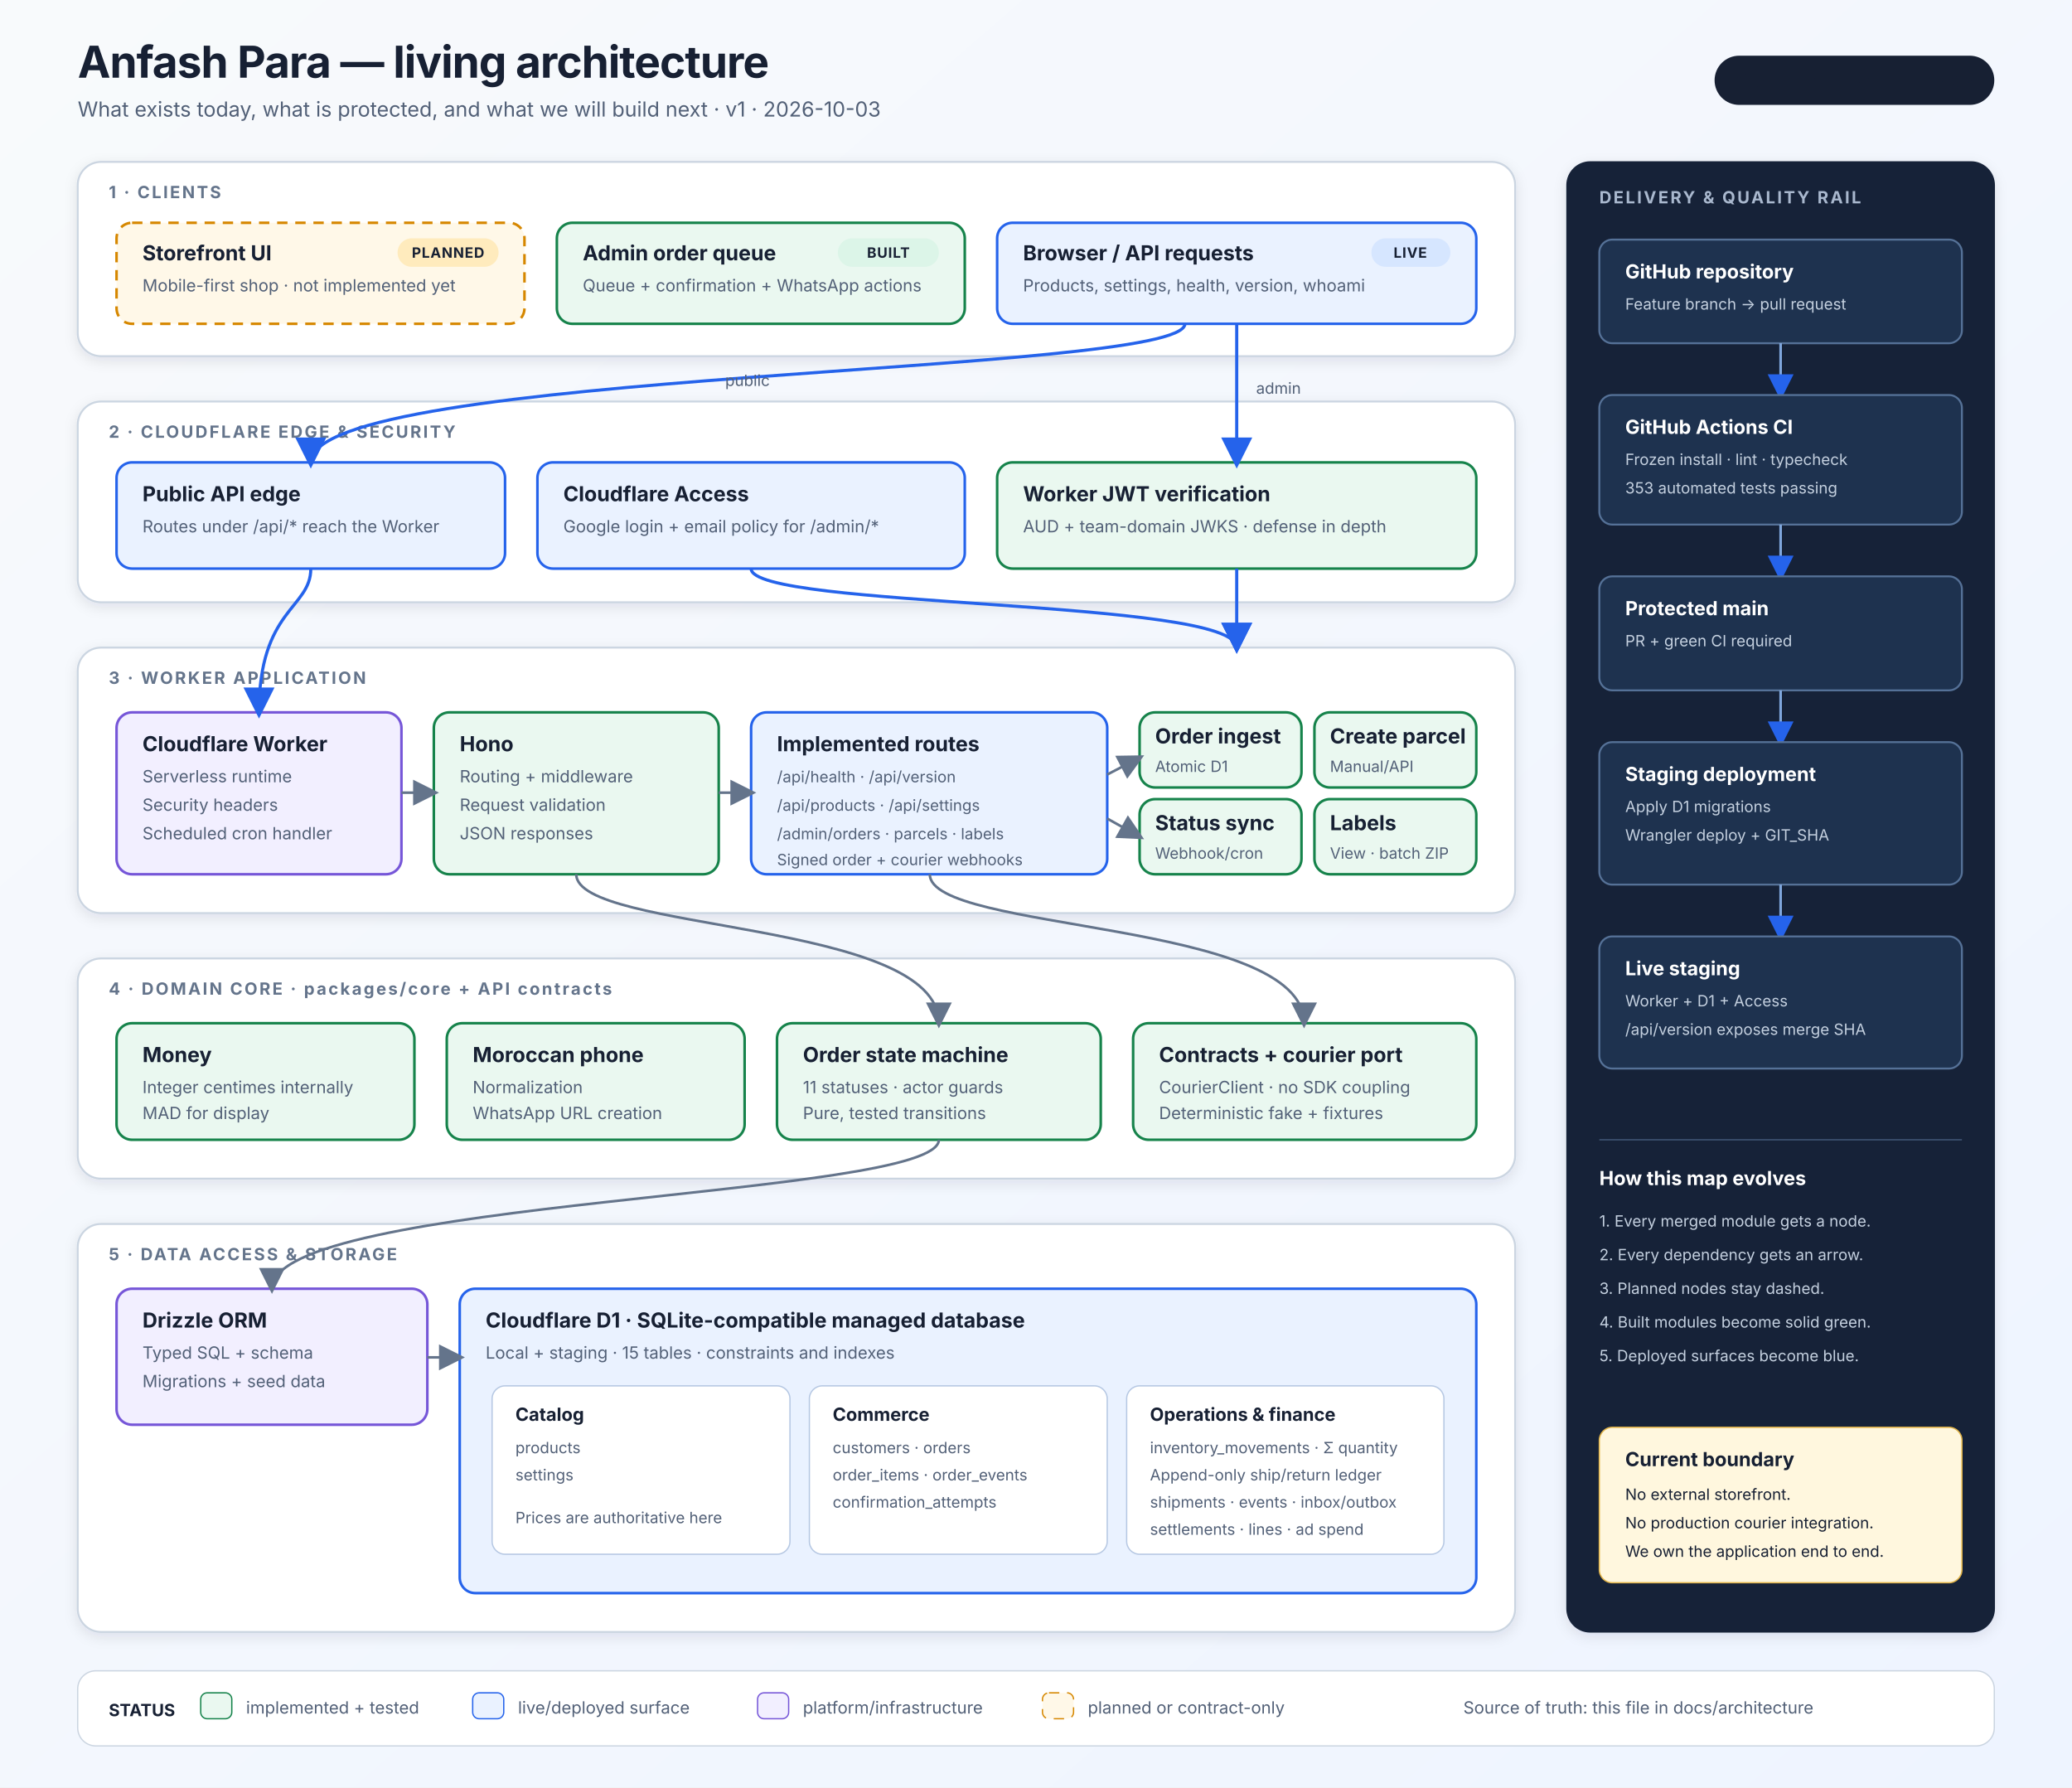
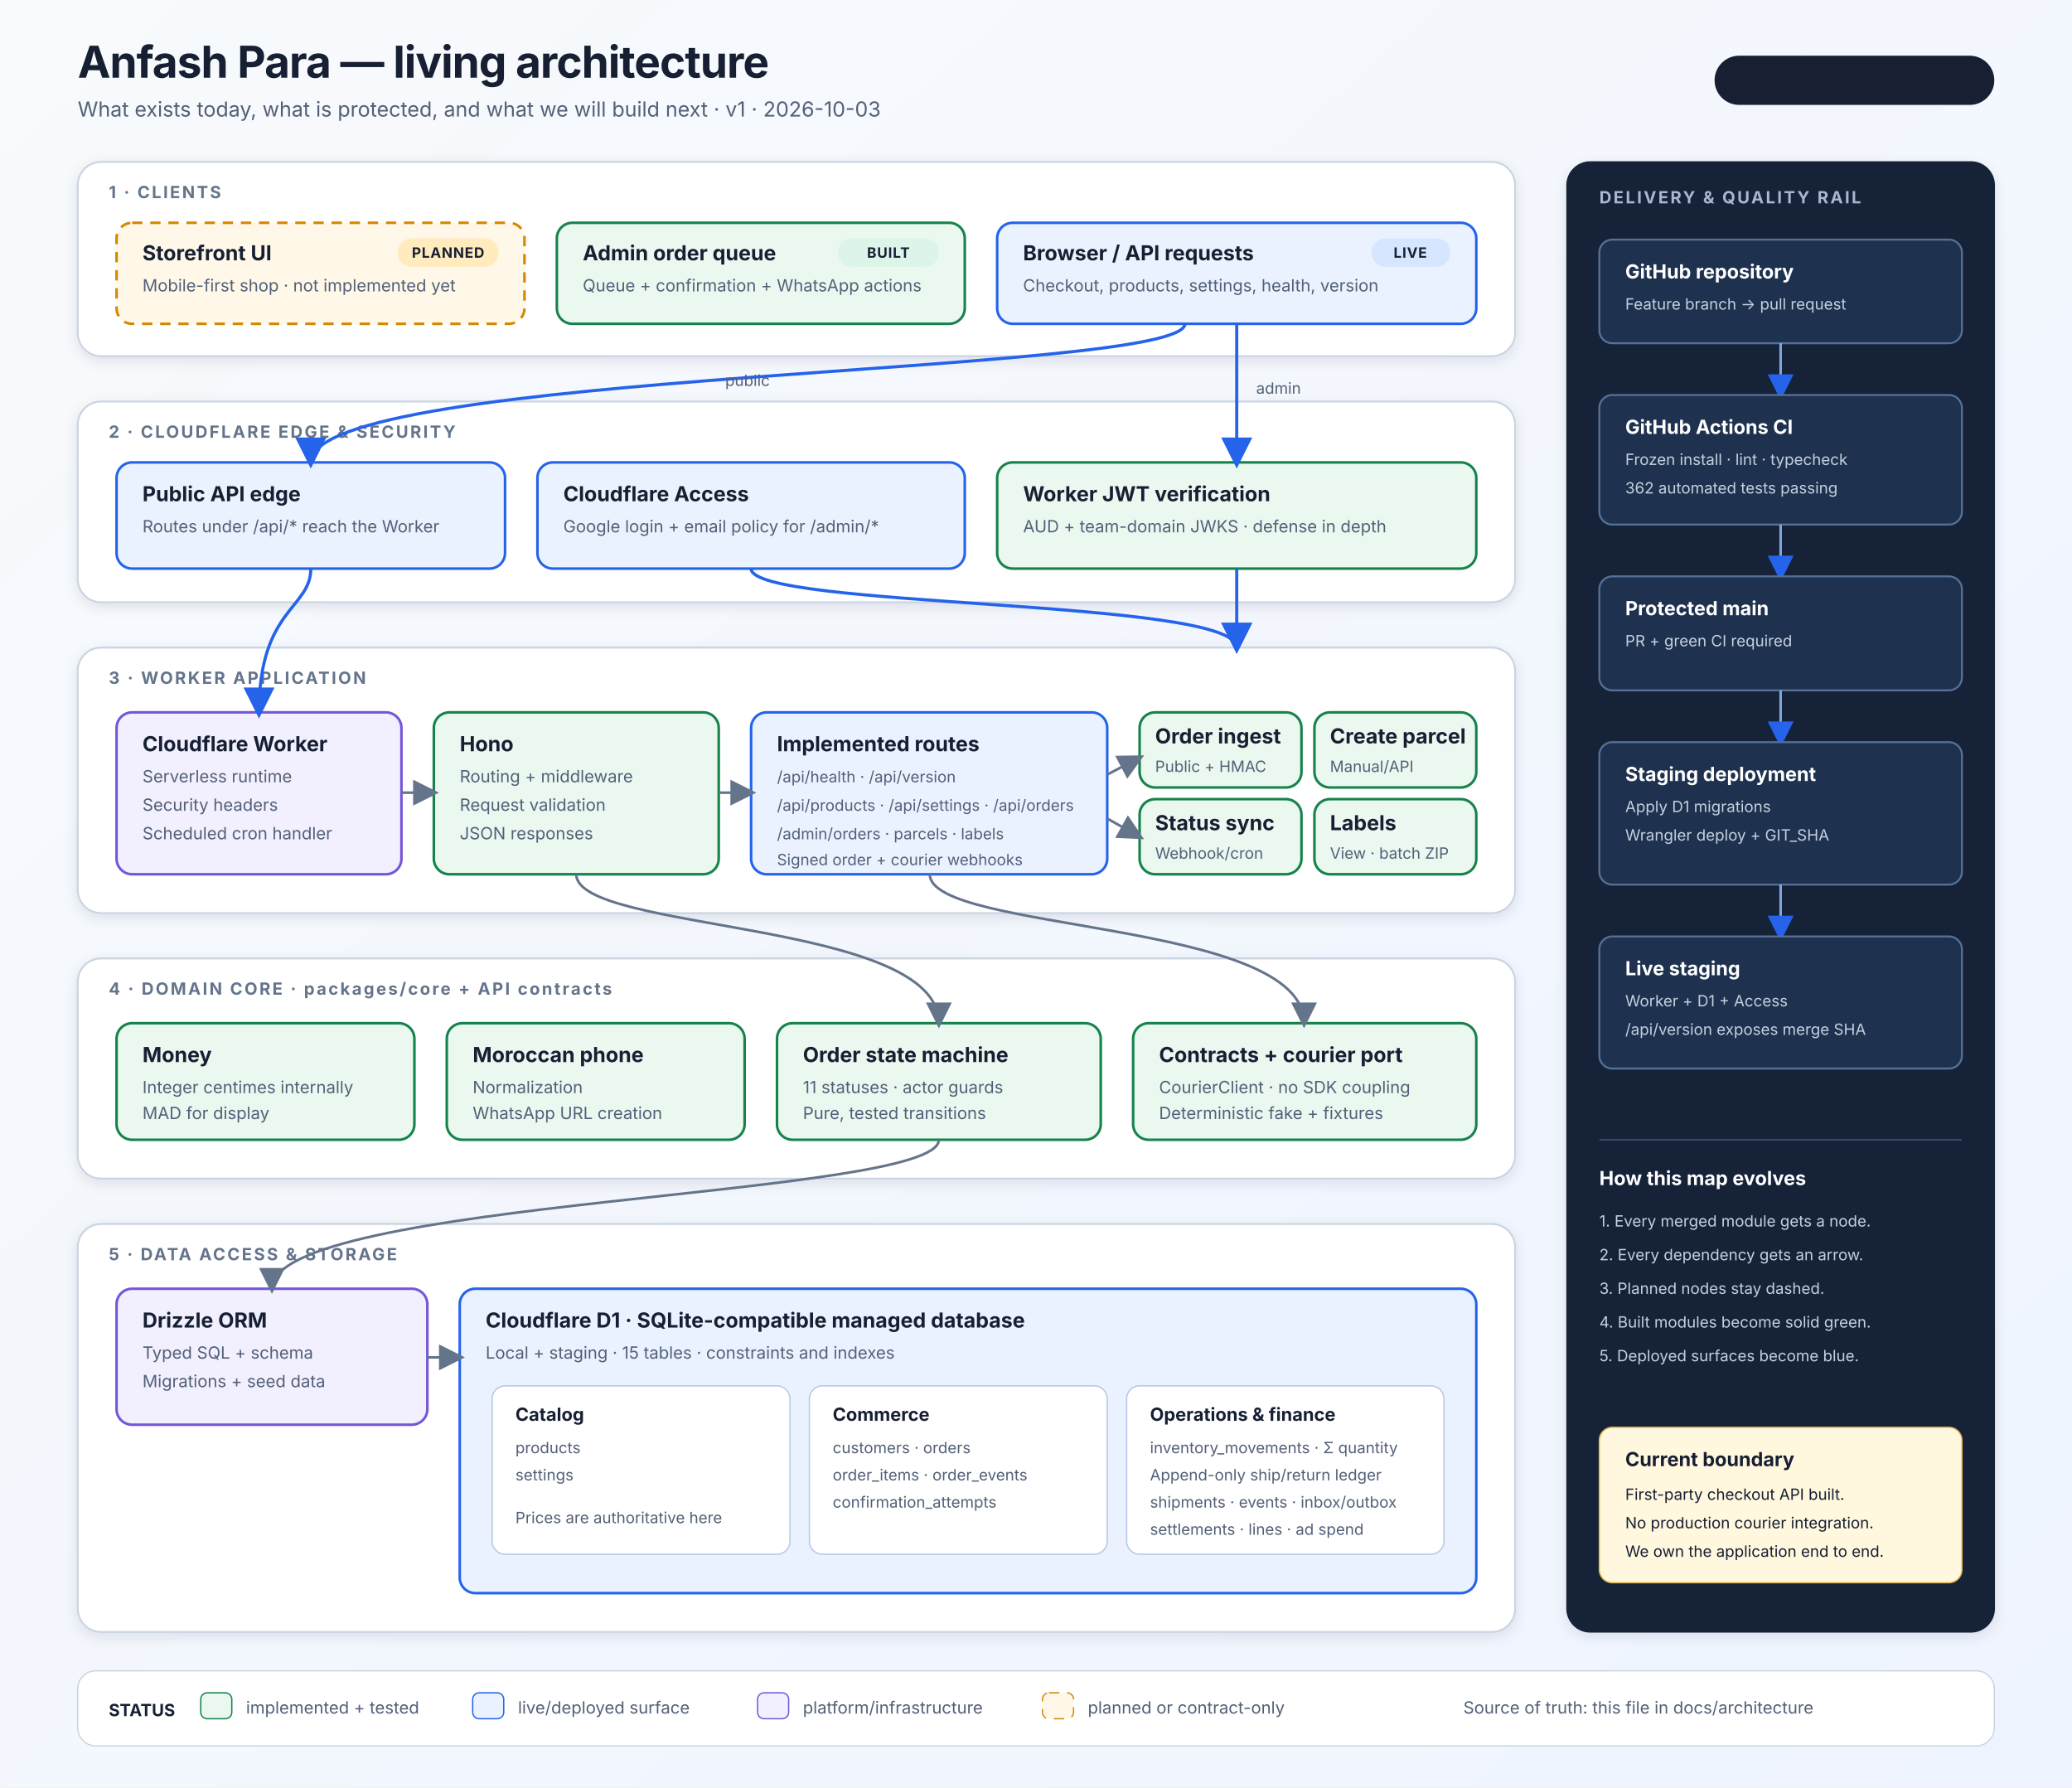
<svg xmlns="http://www.w3.org/2000/svg" width="1600" height="1380" viewBox="0 0 1600 1380" role="img" aria-labelledby="title description">
  <defs>
    <linearGradient id="page-bg" x1="0" y1="0" x2="1" y2="1">
      <stop offset="0" stop-color="#f8fafc" />
      <stop offset="1" stop-color="#eef4ff" />
    </linearGradient>
    <filter id="shadow" x="-10%" y="-10%" width="120%" height="130%">
      <feDropShadow dx="0" dy="3" stdDeviation="5" flood-color="#0f172a" flood-opacity="0.10" />
    </filter>
    <marker id="arrow" markerWidth="10" markerHeight="10" refX="8" refY="5" orient="auto" markerUnits="strokeWidth">
      <path d="M0,0 L10,5 L0,10 z" fill="#64748b" />
    </marker>
    <marker id="arrow-blue" markerWidth="10" markerHeight="10" refX="8" refY="5" orient="auto" markerUnits="strokeWidth">
      <path d="M0,0 L10,5 L0,10 z" fill="#2563eb" />
    </marker>
    <style>
      text { font-family: Inter, "Segoe UI", Arial, sans-serif; fill: #172033; }
      .title { font-size: 34px; font-weight: 750; letter-spacing: -0.6px; }
      .subtitle { font-size: 16px; fill: #526077; }
      .layer { fill: #ffffff; stroke: #cbd5e1; stroke-width: 1.5; rx: 18; filter: url(#shadow); }
      .layer-label { font-size: 13px; font-weight: 750; letter-spacing: 1.5px; fill: #64748b; }
      .node { stroke-width: 2; rx: 12; }
      .live { fill: #eaf2ff; stroke: #2563eb; }
      .implemented { fill: #eaf8f0; stroke: #16834b; }
      .infra { fill: #f2efff; stroke: #7656d8; }
      .planned { fill: #fff8e8; stroke: #d68700; stroke-dasharray: 8 6; }
      .future { fill: #f4f6f8; stroke: #94a3b8; stroke-dasharray: 5 5; }
      .node-title { font-size: 16px; font-weight: 700; }
      .node-copy { font-size: 13px; fill: #526077; }
      .node-small { font-size: 12px; fill: #526077; }
      .flow { fill: none; stroke: #64748b; stroke-width: 2; marker-end: url(#arrow); }
      .flow-blue { fill: none; stroke: #2563eb; stroke-width: 2.4; marker-end: url(#arrow-blue); }
      .flow-dashed { fill: none; stroke: #d68700; stroke-width: 2; stroke-dasharray: 7 6; marker-end: url(#arrow); }
      .rail { fill: #132238; stroke: #132238; rx: 18; filter: url(#shadow); }
      .rail-title { font-size: 13px; font-weight: 750; letter-spacing: 1.5px; fill: #a9b8ce; }
      .rail-node { fill: #1e324f; stroke: #557197; stroke-width: 1.5; rx: 10; }
      .rail-node-title { fill: #ffffff; font-size: 15px; font-weight: 700; }
      .rail-copy { fill: #c4d0df; font-size: 12px; }
      .rail-flow { fill: none; stroke: #7fa6dc; stroke-width: 2; marker-end: url(#arrow-blue); }
      .badge-text { font-size: 11px; font-weight: 750; letter-spacing: 0.5px; }
      .note { font-size: 13px; fill: #526077; }
    </style>
  </defs>
  <rect width="1600" height="1380" fill="url(#page-bg)" />
  <g id="document-header">
    <text x="60" y="60" class="title">Anfash Para — living architecture</text>
    <text x="60" y="90" class="subtitle">What exists today, what is protected, and what we will build next · v1 · 2026-10-03</text>
    <rect x="1324" y="43" width="216" height="38" rx="19" fill="#172033" />
    <text x="1432" y="67" text-anchor="middle" font-size="13" font-weight="700" fill="#ffffff">CLOUDFLARE-NATIVE STACK</text>
  </g>
  <g id="layer-clients" data-layer="clients">
    <rect x="60" y="125" width="1110" height="150" class="layer" />
    <text x="84" y="153" class="layer-label">1 · CLIENTS</text>
    <g id="module-storefront-ui" data-status="planned">
      <rect x="90" y="172" width="315" height="78" class="node planned" />
      <text x="110" y="201" class="node-title">Storefront UI</text>
      <text x="110" y="225" class="node-copy">Mobile-first shop · not implemented yet</text>
      <rect x="307" y="184" width="78" height="22" rx="11" fill="#ffebbd" />
      <text x="346" y="199" text-anchor="middle" class="badge-text" fill="#9a5c00">PLANNED</text>
    </g>
    <g id="module-admin-ui" data-status="implemented">
      <rect x="430" y="172" width="315" height="78" class="node implemented" />
      <text x="450" y="201" class="node-title">Admin order queue</text>
      <text x="450" y="225" class="node-copy">Queue + confirmation + WhatsApp actions</text>
      <rect x="647" y="184" width="78" height="22" rx="11" fill="#dcf5e8" />
      <text x="686" y="199" text-anchor="middle" class="badge-text" fill="#18794e">BUILT</text>
    </g>
    <g id="module-api-consumers" data-status="live">
      <rect x="770" y="172" width="370" height="78" class="node live" />
      <text x="790" y="201" class="node-title">Browser / API requests</text>
-       <text x="790" y="225" class="node-copy">Products, settings, health, version, whoami</text>
+       <text x="790" y="225" class="node-copy">Checkout, products, settings, health, version</text>
      <rect x="1059" y="184" width="61" height="22" rx="11" fill="#d6e6ff" />
      <text x="1089" y="199" text-anchor="middle" class="badge-text" fill="#1d5bbf">LIVE</text>
    </g>
  </g>
  <g id="layer-edge" data-layer="edge-security">
    <rect x="60" y="310" width="1110" height="155" class="layer" />
    <text x="84" y="338" class="layer-label">2 · CLOUDFLARE EDGE &amp; SECURITY</text>
    <g id="module-public-edge" data-status="live">
      <rect x="90" y="357" width="300" height="82" class="node live" />
      <text x="110" y="387" class="node-title">Public API edge</text>
      <text x="110" y="411" class="node-copy">Routes under /api/* reach the Worker</text>
    </g>
    <g id="module-cloudflare-access" data-status="live">
      <rect x="415" y="357" width="330" height="82" class="node live" />
      <text x="435" y="387" class="node-title">Cloudflare Access</text>
      <text x="435" y="411" class="node-copy">Google login + email policy for /admin/*</text>
    </g>
    <g id="module-access-jwt" data-status="implemented">
      <rect x="770" y="357" width="370" height="82" class="node implemented" />
      <text x="790" y="387" class="node-title">Worker JWT verification</text>
      <text x="790" y="411" class="node-copy">AUD + team-domain JWKS · defense in depth</text>
    </g>
  </g>
  <g id="layer-application" data-layer="application">
    <rect x="60" y="500" width="1110" height="205" class="layer" />
    <text x="84" y="528" class="layer-label">3 · WORKER APPLICATION</text>
    <g id="module-worker-runtime" data-status="live">
      <rect x="90" y="550" width="220" height="125" class="node infra" />
      <text x="110" y="580" class="node-title">Cloudflare Worker</text>
      <text x="110" y="604" class="node-copy">Serverless runtime</text>
      <text x="110" y="626" class="node-copy">Security headers</text>
      <text x="110" y="648" class="node-copy">Scheduled cron handler</text>
    </g>
    <g id="module-hono-router" data-status="implemented">
      <rect x="335" y="550" width="220" height="125" class="node implemented" />
      <text x="355" y="580" class="node-title">Hono</text>
      <text x="355" y="604" class="node-copy">Routing + middleware</text>
      <text x="355" y="626" class="node-copy">Request validation</text>
      <text x="355" y="648" class="node-copy">JSON responses</text>
    </g>
    <g id="module-live-routes" data-status="live">
      <rect x="580" y="550" width="275" height="125" class="node live" />
      <text x="600" y="580" class="node-title">Implemented routes</text>
      <text x="600" y="604" class="node-small">/api/health · /api/version</text>
-       <text x="600" y="626" class="node-small">/api/products · /api/settings</text>
+       <text x="600" y="626" class="node-small">/api/products · /api/settings · /api/orders</text>
      <text x="600" y="648" class="node-small">/admin/orders · parcels · labels</text>
      <text x="600" y="668" class="node-small">Signed order + courier webhooks</text>
    </g>
    <g id="module-order-ingestion" data-status="implemented">
      <rect x="880" y="550" width="125" height="58" class="node implemented" />
      <text x="892" y="574" class="node-title">Order ingest</text>
-       <text x="892" y="596" class="node-small">Atomic D1</text>
+       <text x="892" y="596" class="node-small">Public + HMAC</text>
    </g>
    <g id="module-create-parcel" data-status="implemented">
      <rect x="1015" y="550" width="125" height="58" class="node implemented" />
      <text x="1027" y="574" class="node-title">Create parcel</text>
      <text x="1027" y="596" class="node-small">Manual/API</text>
    </g>
    <g id="module-status-sync" data-status="implemented">
      <rect x="880" y="617" width="125" height="58" class="node implemented" />
      <text x="892" y="641" class="node-title">Status sync</text>
      <text x="892" y="663" class="node-small">Webhook/cron</text>
    </g>
    <g id="module-shipment-labels" data-status="implemented">
      <rect x="1015" y="617" width="125" height="58" class="node implemented" />
      <text x="1027" y="641" class="node-title">Labels</text>
      <text x="1027" y="663" class="node-small">View · batch ZIP</text>
    </g>
  </g>
  <g id="layer-domain" data-layer="domain-core">
    <rect x="60" y="740" width="1110" height="170" class="layer" />
    <text x="84" y="768" class="layer-label">4 · DOMAIN CORE · packages/core + API contracts</text>
    <g id="module-money" data-status="implemented">
      <rect x="90" y="790" width="230" height="90" class="node implemented" />
      <text x="110" y="820" class="node-title">Money</text>
      <text x="110" y="844" class="node-copy">Integer centimes internally</text>
      <text x="110" y="864" class="node-copy">MAD for display</text>
    </g>
    <g id="module-phone" data-status="implemented">
      <rect x="345" y="790" width="230" height="90" class="node implemented" />
      <text x="365" y="820" class="node-title">Moroccan phone</text>
      <text x="365" y="844" class="node-copy">Normalization</text>
      <text x="365" y="864" class="node-copy">WhatsApp URL creation</text>
    </g>
    <g id="module-order-state-machine" data-status="implemented">
      <rect x="600" y="790" width="250" height="90" class="node implemented" />
      <text x="620" y="820" class="node-title">Order state machine</text>
      <text x="620" y="844" class="node-copy">11 statuses · actor guards</text>
      <text x="620" y="864" class="node-copy">Pure, tested transitions</text>
    </g>
    <g id="module-internal-contracts" data-status="implemented">
      <rect x="875" y="790" width="265" height="90" class="node implemented" />
      <text x="895" y="820" class="node-title">Contracts + courier port</text>
      <text x="895" y="844" class="node-copy">CourierClient · no SDK coupling</text>
      <text x="895" y="864" class="node-copy">Deterministic fake + fixtures</text>
    </g>
  </g>
  <g id="layer-data" data-layer="data">
    <rect x="60" y="945" width="1110" height="315" class="layer" />
    <text x="84" y="973" class="layer-label">5 · DATA ACCESS &amp; STORAGE</text>
    <g id="module-drizzle" data-status="implemented">
      <rect x="90" y="995" width="240" height="105" class="node infra" />
      <text x="110" y="1025" class="node-title">Drizzle ORM</text>
      <text x="110" y="1049" class="node-copy">Typed SQL + schema</text>
      <text x="110" y="1071" class="node-copy">Migrations + seed data</text>
    </g>
    <g id="module-d1" data-status="live">
      <rect x="355" y="995" width="785" height="235" class="node live" />
      <text x="375" y="1025" class="node-title">Cloudflare D1 · SQLite-compatible managed database</text>
      <text x="375" y="1049" class="node-copy">Local + staging · 15 tables · constraints and indexes</text>
      <g id="data-catalog">
        <rect x="380" y="1070" width="230" height="130" rx="10" fill="#ffffff" stroke="#b6c8e3" />
        <text x="398" y="1097" font-size="14" font-weight="700">Catalog</text>
        <text x="398" y="1122" class="node-small">products</text>
        <text x="398" y="1143" class="node-small">settings</text>
        <text x="398" y="1176" class="node-small">Prices are authoritative here</text>
      </g>
      <g id="data-commerce">
        <rect x="625" y="1070" width="230" height="130" rx="10" fill="#ffffff" stroke="#b6c8e3" />
        <text x="643" y="1097" font-size="14" font-weight="700">Commerce</text>
        <text x="643" y="1122" class="node-small">customers · orders</text>
        <text x="643" y="1143" class="node-small">order_items · order_events</text>
        <text x="643" y="1164" class="node-small">confirmation_attempts</text>
      </g>
      <g id="data-operations">
        <rect x="870" y="1070" width="245" height="130" rx="10" fill="#ffffff" stroke="#b6c8e3" />
        <text x="888" y="1097" font-size="14" font-weight="700">Operations &amp; finance</text>
        <g id="module-inventory-ledger" data-status="implemented">
          <text x="888" y="1122" class="node-small">inventory_movements · Σ quantity</text>
          <text x="888" y="1143" class="node-small">Append-only ship/return ledger</text>
        </g>
        <text x="888" y="1164" class="node-small">shipments · events · inbox/outbox</text>
        <text x="888" y="1185" class="node-small">settlements · lines · ad spend</text>
      </g>
    </g>
  </g>
  <g id="delivery-rail" data-layer="delivery">
    <rect x="1210" y="125" width="330" height="1135" class="rail" />
    <text x="1235" y="157" class="rail-title">DELIVERY &amp; QUALITY RAIL</text>
    <g id="module-github" data-status="live">
      <rect x="1235" y="185" width="280" height="80" class="rail-node" />
      <text x="1255" y="215" class="rail-node-title">GitHub repository</text>
      <text x="1255" y="239" class="rail-copy">Feature branch → pull request</text>
    </g>
    <path d="M1375 265 L1375 305" class="rail-flow" />
    <g id="module-ci" data-status="live">
      <rect x="1235" y="305" width="280" height="100" class="rail-node" />
      <text x="1255" y="335" class="rail-node-title">GitHub Actions CI</text>
      <text x="1255" y="359" class="rail-copy">Frozen install · lint · typecheck</text>
-       <text x="1255" y="381" class="rail-copy">353 automated tests passing</text>
+       <text x="1255" y="381" class="rail-copy">362 automated tests passing</text>
    </g>
    <path d="M1375 405 L1375 445" class="rail-flow" />
    <g id="module-main-protection" data-status="live">
      <rect x="1235" y="445" width="280" height="88" class="rail-node" />
      <text x="1255" y="475" class="rail-node-title">Protected main</text>
      <text x="1255" y="499" class="rail-copy">PR + green CI required</text>
    </g>
    <path d="M1375 533 L1375 573" class="rail-flow" />
    <g id="module-deploy-workflow" data-status="live">
      <rect x="1235" y="573" width="280" height="110" class="rail-node" />
      <text x="1255" y="603" class="rail-node-title">Staging deployment</text>
      <text x="1255" y="627" class="rail-copy">Apply D1 migrations</text>
      <text x="1255" y="649" class="rail-copy">Wrangler deploy + GIT_SHA</text>
    </g>
    <path d="M1375 683 L1375 723" class="rail-flow" />
    <g id="module-staging" data-status="live">
      <rect x="1235" y="723" width="280" height="102" class="rail-node" />
      <text x="1255" y="753" class="rail-node-title">Live staging</text>
      <text x="1255" y="777" class="rail-copy">Worker + D1 + Access</text>
      <text x="1255" y="799" class="rail-copy">/api/version exposes merge SHA</text>
    </g>
    <g id="architecture-rules">
      <line x1="1235" y1="880" x2="1515" y2="880" stroke="#405675" />
      <text x="1235" y="915" class="rail-node-title">How this map evolves</text>
      <text x="1235" y="947" class="rail-copy">1. Every merged module gets a node.</text>
      <text x="1235" y="973" class="rail-copy">2. Every dependency gets an arrow.</text>
      <text x="1235" y="999" class="rail-copy">3. Planned nodes stay dashed.</text>
      <text x="1235" y="1025" class="rail-copy">4. Built modules become solid green.</text>
      <text x="1235" y="1051" class="rail-copy">5. Deployed surfaces become blue.</text>
    </g>
    <g id="current-boundary">
      <rect x="1235" y="1102" width="280" height="120" rx="10" fill="#fff7de" stroke="#e2b448" />
      <text x="1255" y="1132" font-size="15" font-weight="700" fill="#7d5100">Current boundary</text>
-       <text x="1255" y="1158" font-size="12" fill="#755b2a">No external storefront.</text>
+       <text x="1255" y="1158" font-size="12" fill="#755b2a">First-party checkout API built.</text>
      <text x="1255" y="1180" font-size="12" fill="#755b2a">No production courier integration.</text>
      <text x="1255" y="1202" font-size="12" fill="#755b2a">We own the application end to end.</text>
    </g>
  </g>
  <g id="flows" aria-label="System flows">
    <path d="M955 250 L955 357" class="flow-blue" />
    <text x="970" y="304" class="node-small">admin</text>
    <path d="M915 250 C915 290 240 285 240 357" class="flow-blue" />
    <text x="560" y="298" class="node-small">public</text>
    <path d="M580 439 C580 470 955 462 955 500" class="flow-blue" />
    <path d="M240 439 C240 470 200 470 200 550" class="flow-blue" />
    <path d="M955 439 L955 500" class="flow-blue" />
    <path d="M310 612 L335 612" class="flow" />
    <path d="M555 612 L580 612" class="flow" />
    <path d="M855 598 L880 585" class="flow" />
    <path d="M855 632 L880 646" class="flow" />
    <path d="M445 675 C445 720 725 710 725 790" class="flow" />
    <path d="M718 675 C718 720 1007 710 1007 790" class="flow" />
    <path d="M725 880 C725 925 210 925 210 995" class="flow" />
    <path d="M330 1048 L355 1048" class="flow" />
  </g>
  <g id="legend">
    <rect x="60" y="1290" width="1480" height="58" rx="14" fill="#ffffff" stroke="#cbd5e1" />
    <text x="84" y="1325" font-size="13" font-weight="700">STATUS</text>
    <rect x="155" y="1307" width="24" height="20" rx="5" class="implemented" />
    <text x="190" y="1323" class="note">implemented + tested</text>
    <rect x="365" y="1307" width="24" height="20" rx="5" class="live" />
    <text x="400" y="1323" class="note">live/deployed surface</text>
    <rect x="585" y="1307" width="24" height="20" rx="5" class="infra" />
    <text x="620" y="1323" class="note">platform/infrastructure</text>
    <rect x="805" y="1307" width="24" height="20" rx="5" class="planned" />
    <text x="840" y="1323" class="note">planned or contract-only</text>
    <text x="1130" y="1323" class="note">Source of truth: this file in docs/architecture</text>
  </g>
</svg>
